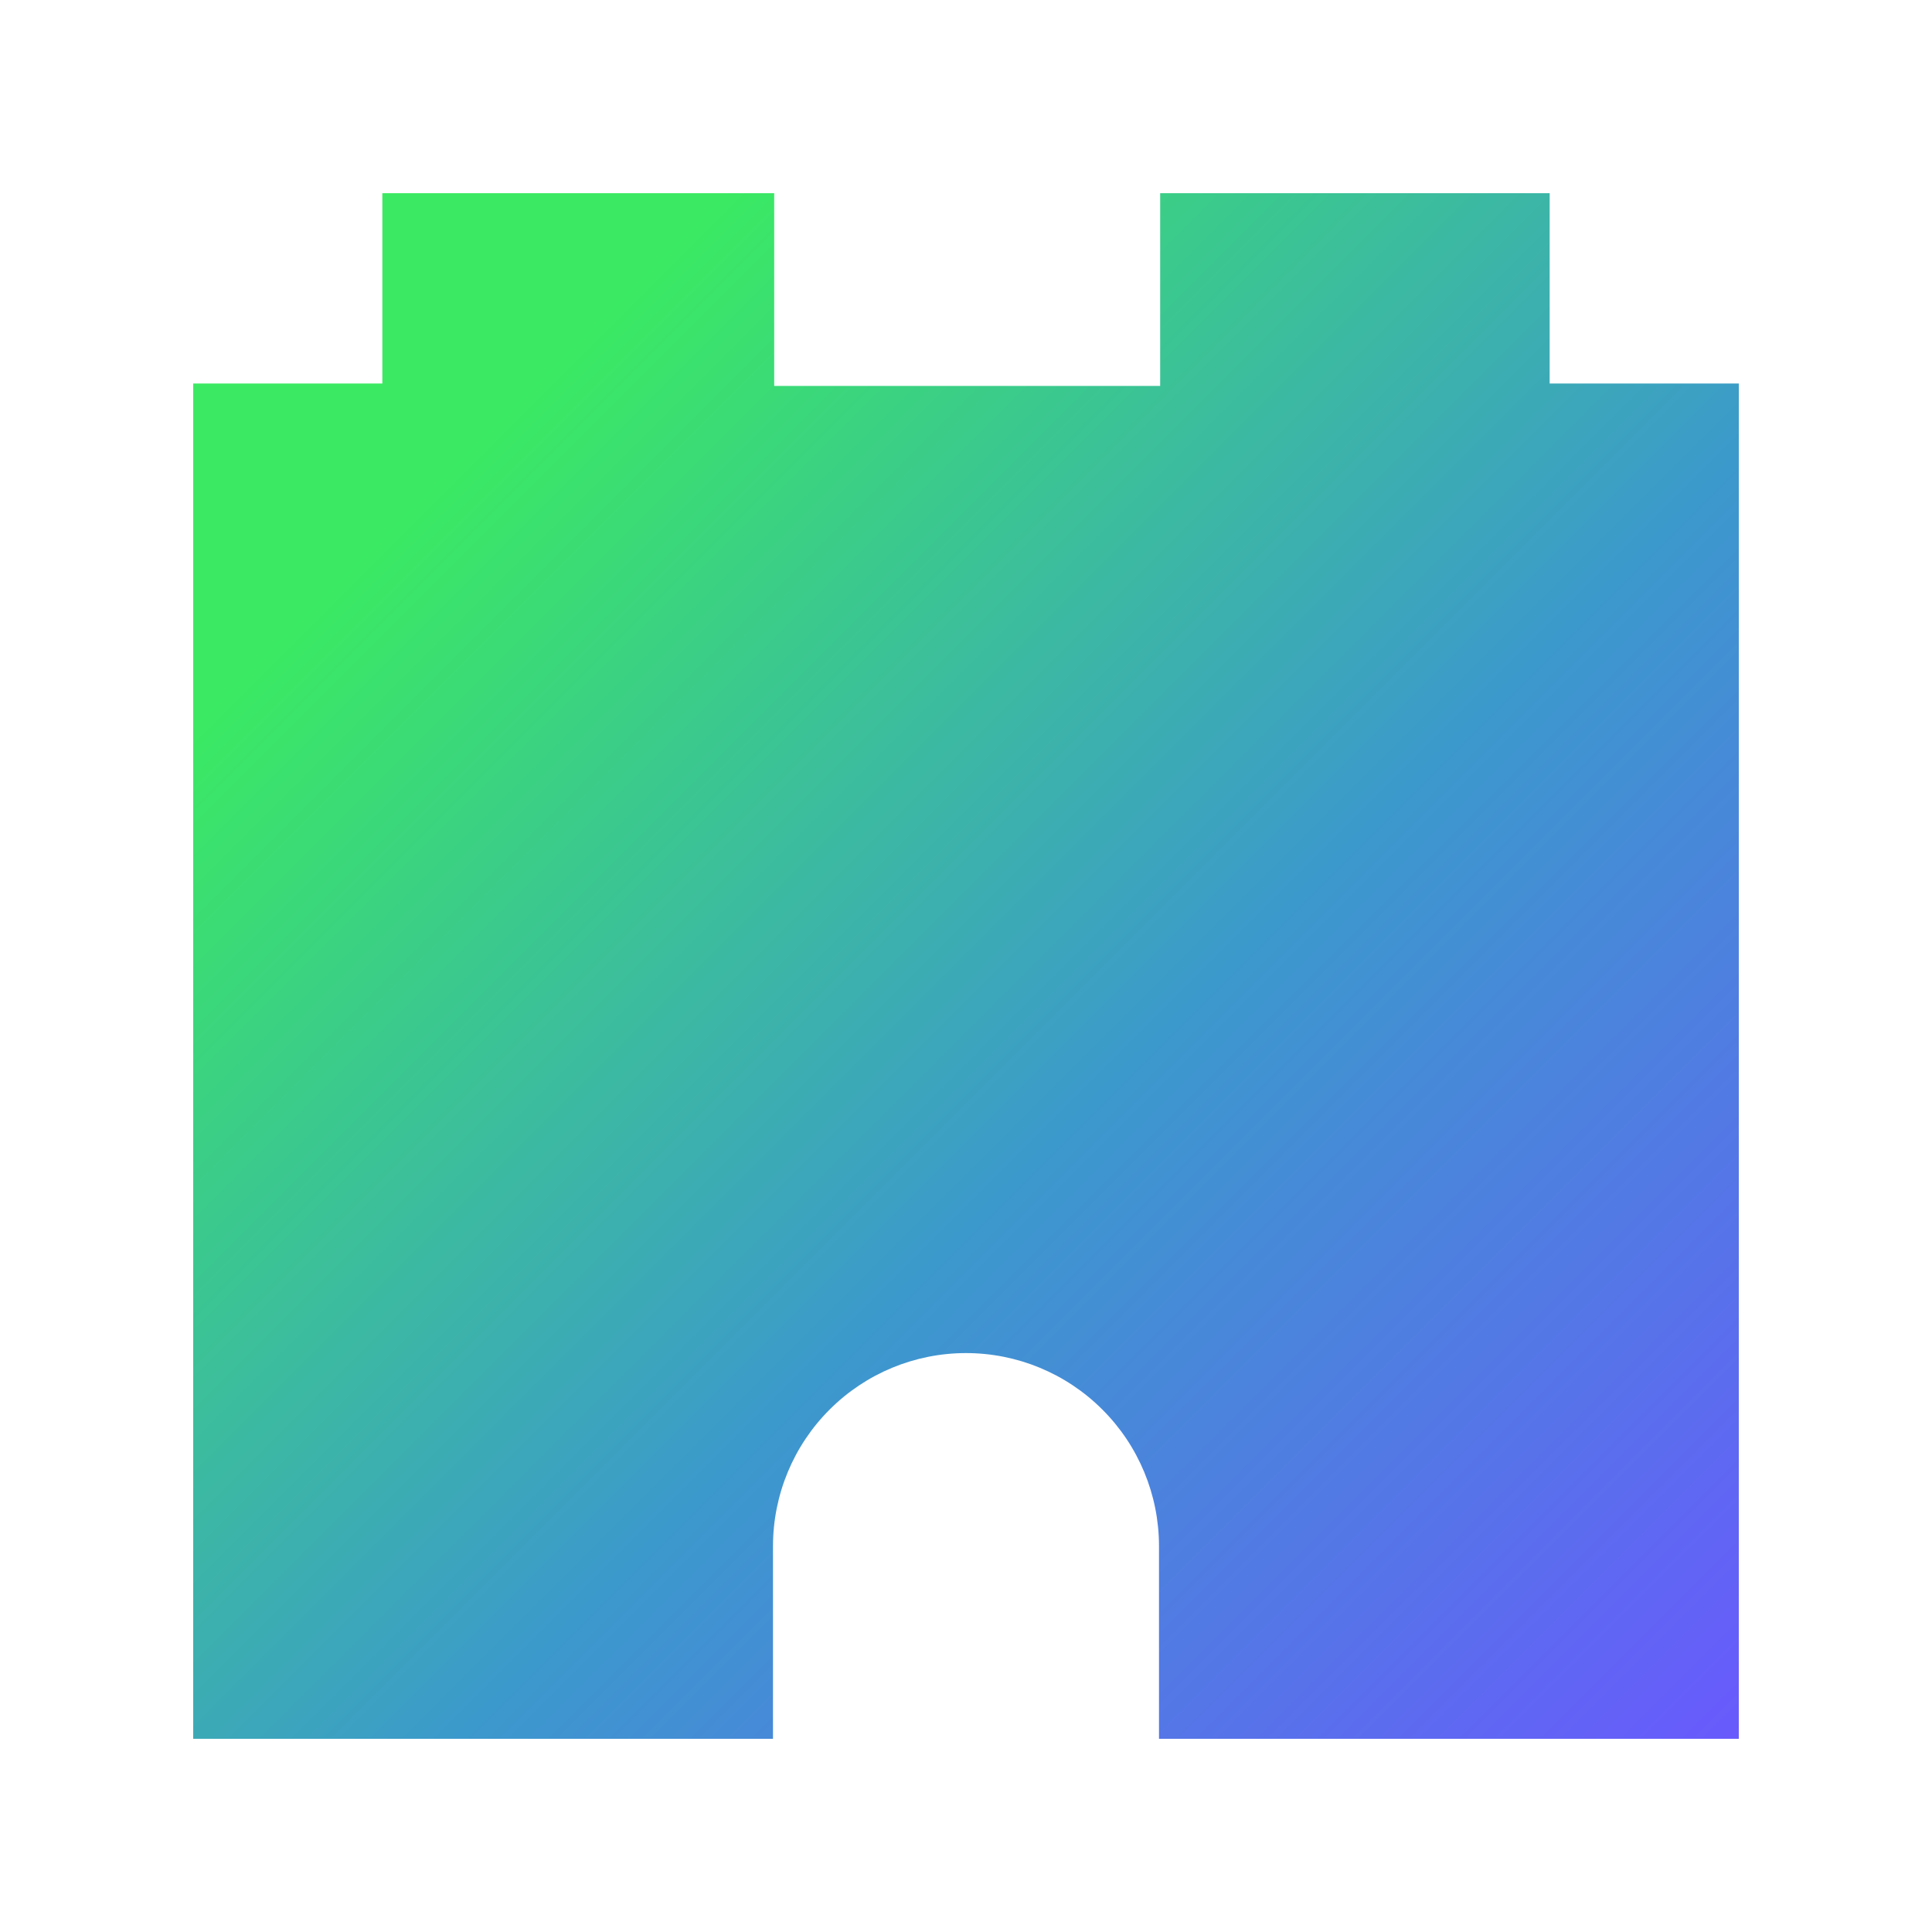
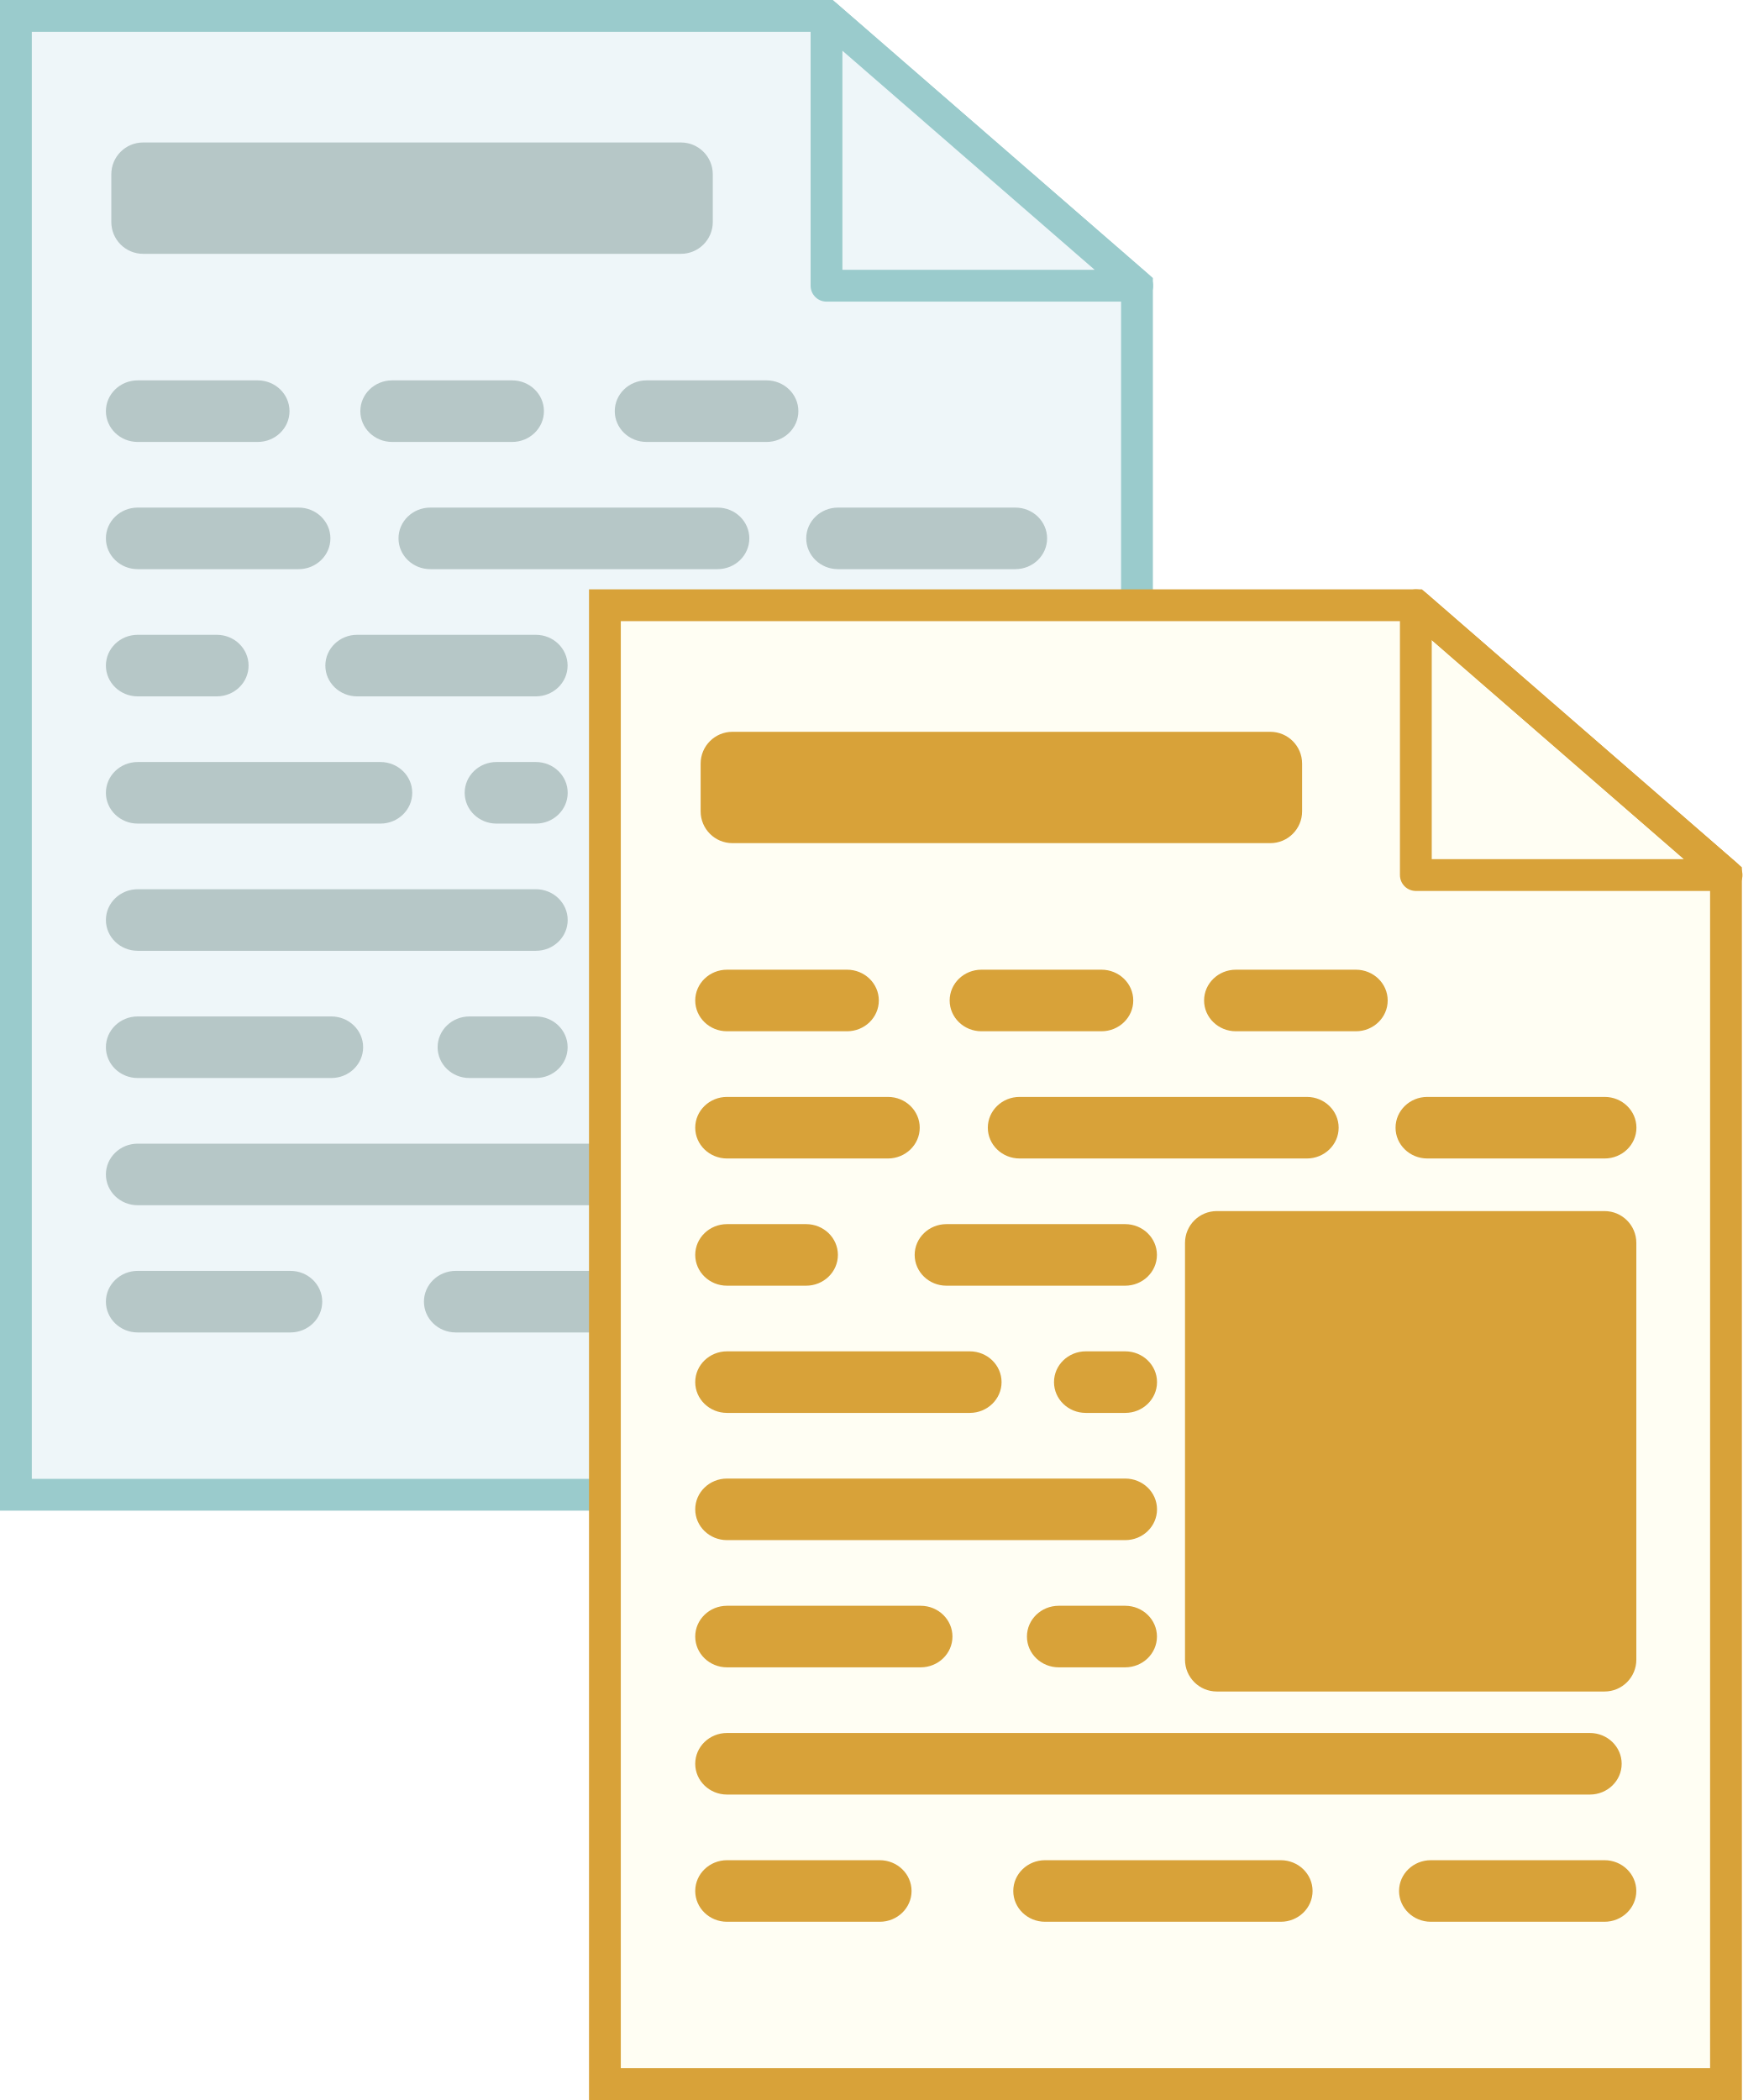
- <svg xmlns="http://www.w3.org/2000/svg" width="40" height="40" viewBox="0 0 40 40" fill="none">
-   <path d="M32.084 7.94V4H24.02V7.99H16.029V4H7.916V7.94H4V36H16.004V32.005C16.006 30.946 16.427 29.931 17.177 29.183C17.926 28.434 18.941 28.014 20 28.014C21.059 28.014 22.074 28.434 22.823 29.183C23.573 29.931 23.994 30.946 23.996 32.005V36H36V7.94H32.084Z" fill="url(#paint0_linear)" />
-   <defs>
-     <linearGradient id="paint0_linear" x1="2.942" y1="4.9" x2="37.777" y2="39.734" gradientUnits="userSpaceOnUse">
-       <stop offset="0.159" stop-color="#3BEA62" />
-       <stop offset="0.54" stop-color="#3C99CC" />
-       <stop offset="0.937" stop-color="#6B57FF" />
-     </linearGradient>
-   </defs>
+ <svg xmlns="http://www.w3.org/2000/svg" viewBox="0 0 54.789 66.03">
+   <g transform="translate(-337.69 -352.16)">
+     <path style="color:#000;stroke:#9acbcc;stroke-linecap:round;fill:#eef6f9" d="M338.19 352.66v46.5h35.25v-38.031l-9.75-8.469h-25.5z" />
+     <path style="color:#000;stroke-linejoin:round;stroke:#9acbcc;stroke-linecap:round;fill:#eef6f9" d="m363.68 352.66 9.768 8.484h-9.77v-8.48z" />
+     <rect style="color:#000;fill-opacity:.728;fill:#a2b5b5" rx="1" ry="1" height="3.501" width="18.912" y="356.64" x="341.19" />
+     <rect style="color:#000;fill-opacity:.728;fill:#a2b5b5" rx="1" ry="1" height="1.936" width="5.773" y="364.12" x="341.02" />
+     <rect style="color:#000;fill-opacity:.728;fill:#a2b5b5" rx="1" ry="1" height="1.936" width="7.059" y="368.12" x="341.02" />
+     <rect style="color:#000;fill-opacity:.728;fill:#a2b5b5" rx="1" ry="1" height="1.936" width="9.632" y="376.12" x="341.02" />
+     <rect style="color:#000;fill-opacity:.728;fill:#a2b5b5" rx="1" ry="1" height="1.936" width="14.52" y="380.12" x="341.02" />
+     <rect style="color:#000;fill-opacity:.728;fill:#a2b5b5" rx="1" ry="1" height="1.936" width="7.574" y="368.12" x="363.04" />
+     <rect style="color:#000;fill-opacity:.728;fill:#a2b5b5" rx="1" ry="1" height="1.936" width="4.486" y="372.12" x="341.02" />
+     <rect style="color:#000;fill-opacity:.728;fill:#a2b5b5" rx="1" ry="1" height="1.936" width="11.031" y="368.12" x="350.22" />
+     <rect style="color:#000;fill-opacity:.728;fill:#a2b5b5" rx="1" ry="1" height="1.936" width="7.617" y="372.12" x="347.92" />
+     <rect style="color:#000;fill-opacity:.728;fill:#a2b5b5" rx="1" ry="1" height="1.936" width="5.773" y="364.12" x="349.02" />
+     <rect style="color:#000;fill-opacity:.728;fill:#a2b5b5" rx="1" ry="1" height="1.936" width="5.773" y="364.12" x="357.02" />
+     <rect style="color:#000;fill-opacity:.728;fill:#a2b5b5" rx="1" ry="1" height="1.936" width="8.088" y="384.12" x="341.02" />
+     <rect style="color:#000;fill-opacity:.728;fill:#a2b5b5" rx="1" ry="1" height="1.936" width="29.13" y="388.12" x="341.02" />
+     <rect style="color:#000;fill-opacity:.728;fill:#a2b5b5" rx="1" ry="1" height="1.936" width="6.802" y="392.12" x="341.02" />
+     <rect style="color:#000;fill-opacity:.728;fill:#a2b5b5" rx="1" ry="1" height="1.936" width="4.088" y="384.12" x="351.45" />
+     <rect style="color:#000;fill-opacity:.728;fill:#a2b5b5" rx="1" ry="1" height="1.936" width="9.411" y="392.12" x="351.02" />
+     <rect style="color:#000;fill-opacity:.729;fill:#a2b5b5" rx="1" ry="1" height="15.106" width="14.191" y="371.72" x="356.42" />
+     <rect ry="1" style="color:#000;fill-opacity:.728;fill:#a2b5b5" rx="1" transform="scale(-1 1)" height="1.936" width="3.239" y="376.12" x="-355.54" />
+     <rect ry="1" style="color:#000;fill-opacity:.728;fill:#a2b5b5" rx="1" transform="scale(-1 1)" height="1.936" width="7.46" y="392.12" x="-370.61" />
+   </g>
+   <g transform="translate(-337.69 -352.16)">
+     <path style="color:#000;stroke:#d8a239;stroke-linecap:round;fill:#fffef3" d="M356.71 371.19v46.5h35.25v-38.031l-9.75-8.469h-25.5z" />
+     <path style="color:#000;stroke-linejoin:round;stroke:#d8a239;stroke-linecap:round;fill:none" d="m382.21 371.19 9.768 8.484h-9.77v-8.484z" />
+     <rect style="color:#000;fill:#d8a239" rx="1" ry="1" height="3.501" width="18.912" y="375.17" x="359.72" />
+     <rect style="color:#000;fill:#d8a239" rx="1" ry="1" height="1.936" width="5.773" y="382.65" x="359.55" />
+     <rect style="color:#000;fill:#d8a239" rx="1" ry="1" height="1.936" width="7.059" y="386.65" x="359.55" />
+     <rect style="color:#000;fill:#d8a239" rx="1" ry="1" height="1.936" width="9.632" y="394.65" x="359.55" />
+     <rect style="color:#000;fill:#d8a239" rx="1" ry="1" height="1.936" width="14.52" y="398.65" x="359.55" />
+     <rect style="color:#000;fill:#d8a239" rx="1" ry="1" height="1.936" width="7.574" y="386.65" x="381.57" />
+     <rect style="color:#000;fill:#d8a239" rx="1" ry="1" height="1.936" width="4.486" y="390.65" x="359.55" />
+     <rect style="color:#000;fill:#d8a239" rx="1" ry="1" height="1.936" width="11.031" y="386.65" x="368.75" />
+     <rect style="color:#000;fill:#d8a239" rx="1" ry="1" height="1.936" width="7.617" y="390.65" x="366.45" />
+     <rect style="color:#000;fill:#d8a239" rx="1" ry="1" height="1.936" width="5.773" y="382.65" x="367.55" />
+     <rect style="color:#000;fill:#d8a239" rx="1" ry="1" height="1.936" width="5.773" y="382.65" x="375.55" />
+     <rect style="color:#000;fill:#d8a239" rx="1" ry="1" height="1.936" width="8.088" y="402.65" x="359.55" />
+     <rect style="color:#000;fill:#d8a239" rx="1" ry="1" height="1.936" width="29.13" y="406.65" x="359.55" />
+     <rect style="color:#000;fill:#d8a239" rx="1" ry="1" height="1.936" width="6.802" y="410.65" x="359.55" />
+     <rect style="color:#000;fill:#d8a239" rx="1" ry="1" height="1.936" width="4.088" y="402.65" x="369.98" />
+     <rect style="color:#000;fill:#d8a239" rx="1" ry="1" height="1.936" width="9.411" y="410.65" x="369.55" />
+     <rect style="color:#000;fill:#d8a239" rx="1" ry="1" height="15.106" width="14.191" y="390.24" x="374.95" />
+     <rect ry="1" style="color:#000;fill:#d8a239" rx="1" transform="scale(-1 1)" height="1.936" width="3.239" y="394.65" x="-374.07" />
+     <rect ry="1" style="color:#000;fill:#d8a239" rx="1" transform="scale(-1 1)" height="1.936" width="7.46" y="410.65" x="-389.14" />
+   </g>
</svg>
